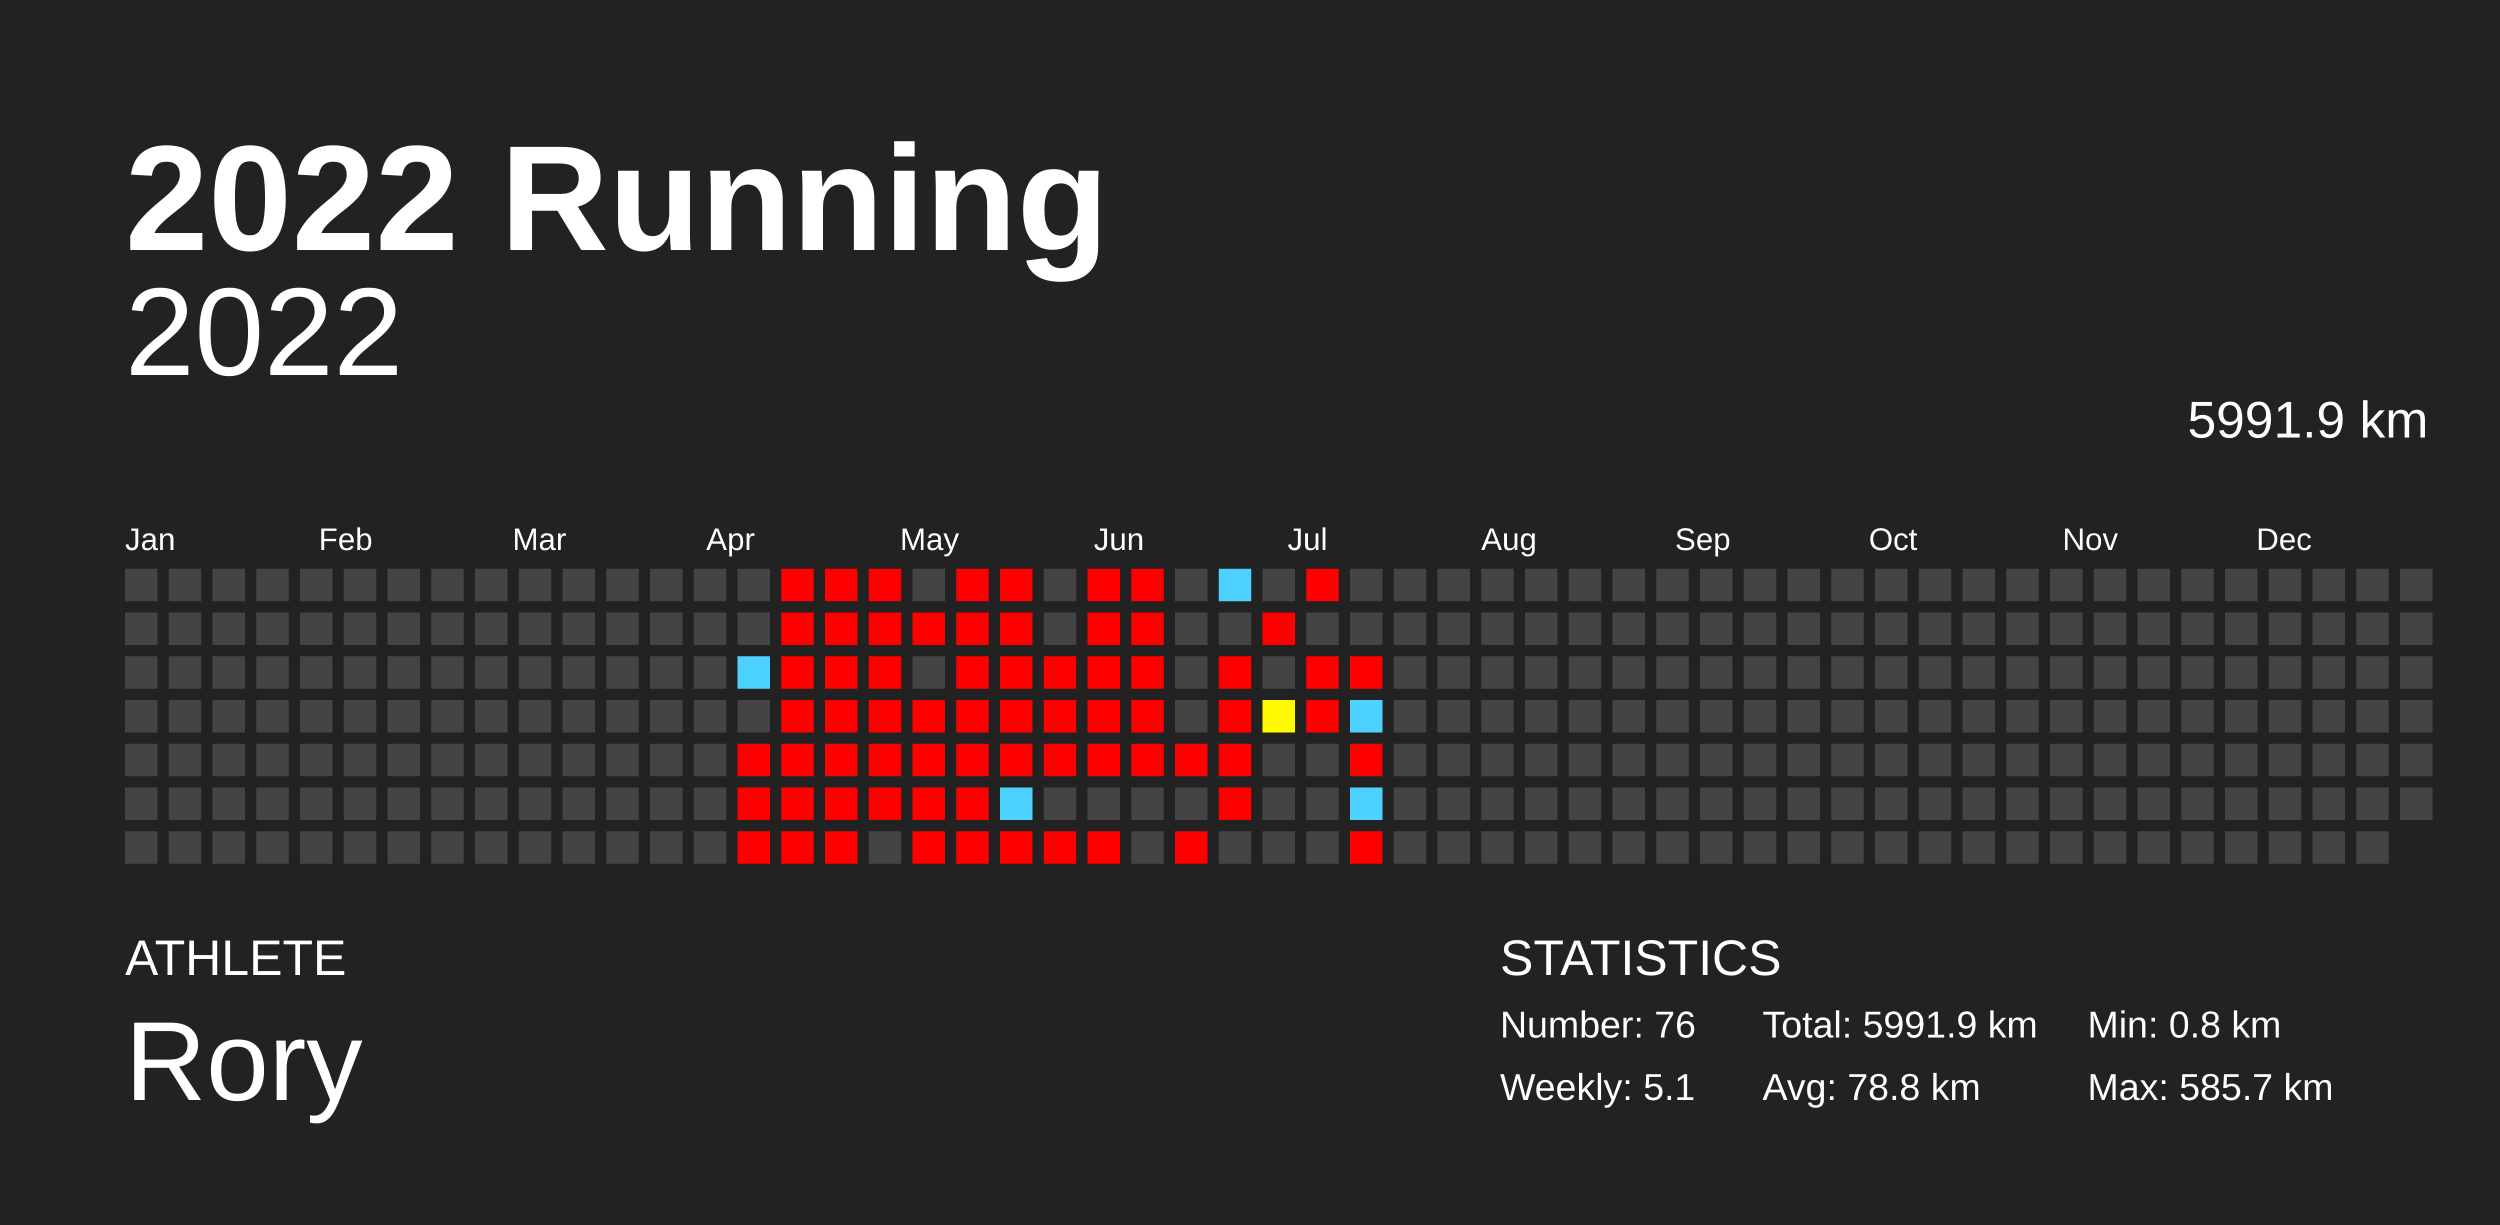
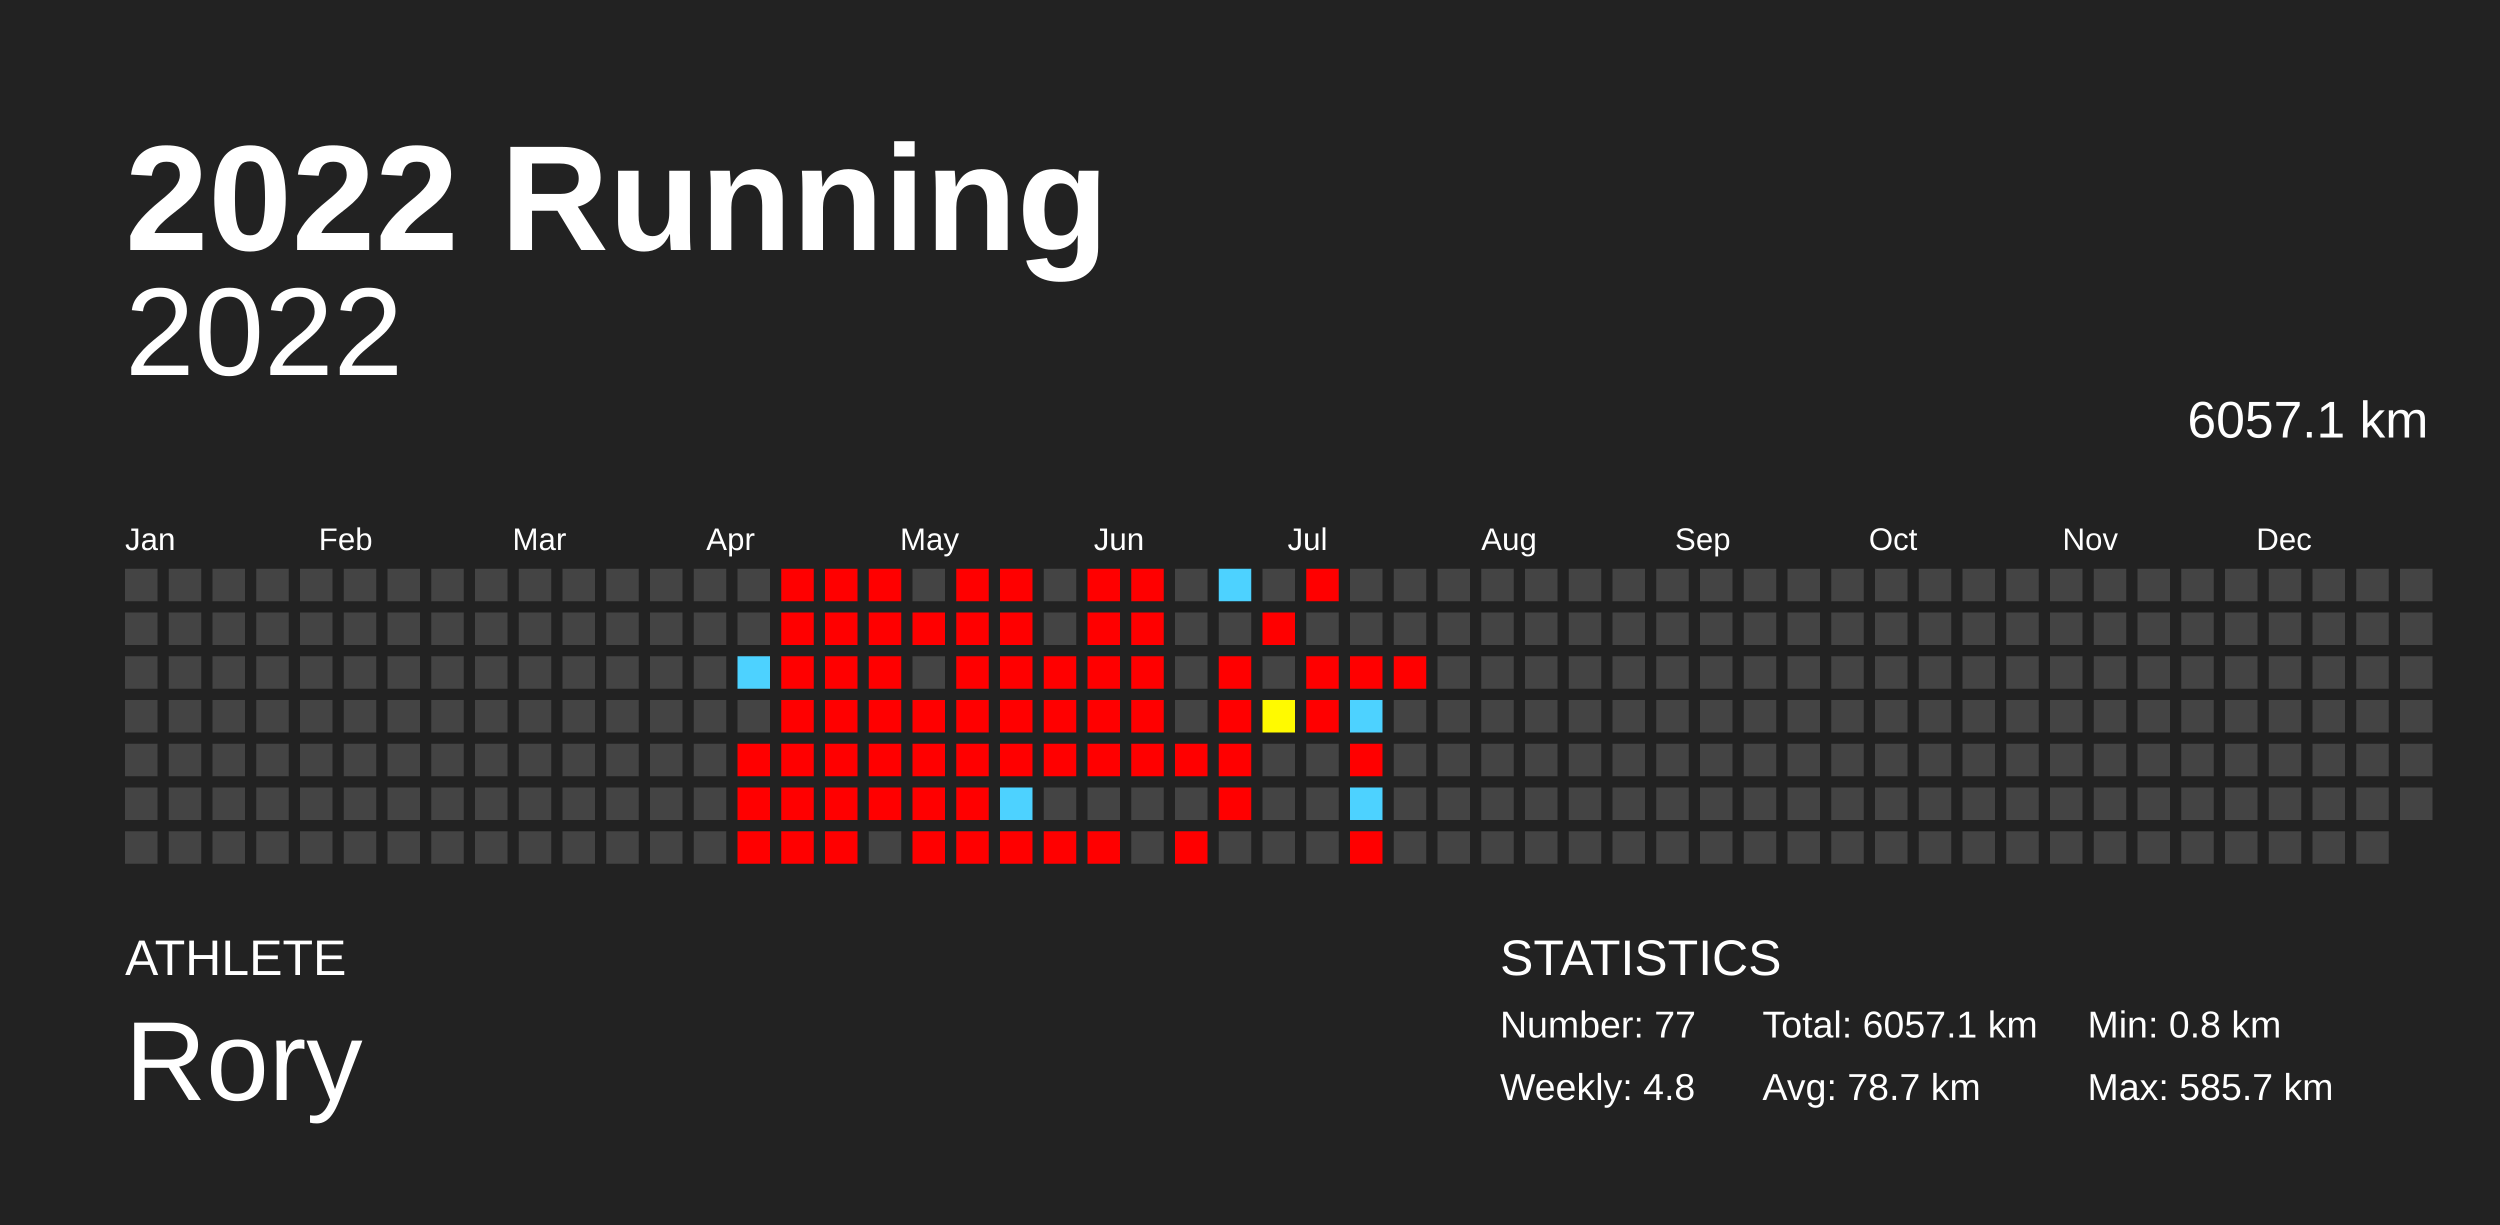
<svg xmlns="http://www.w3.org/2000/svg" baseProfile="full" height="98mm" version="1.1" viewBox="0,0,200,98" width="200mm">
  <defs />
  <rect fill="#222222" height="98" width="200" x="0" y="0" />
  <text fill="#FFFFFF" style="font-size:12px; font-family:Arial; font-weight:bold;" x="10" y="20">2022 Running</text>
  <text fill="#FFFFFF" style="font-size:4px; font-family:Arial" x="10" y="78">ATHLETE</text>
  <text fill="#FFFFFF" style="font-size:9px; font-family:Arial" x="10" y="88">Rory</text>
  <text fill="#FFFFFF" style="font-size:4px; font-family:Arial" x="120" y="78">STATISTICS</text>
-   <text fill="#FFFFFF" style="font-size:3px; font-family:Arial" x="120" y="83">Number: 76</text>
-   <text fill="#FFFFFF" style="font-size:3px; font-family:Arial" x="120" y="88">Weekly: 5.1</text>
-   <text fill="#FFFFFF" style="font-size:3px; font-family:Arial" x="141" y="83">Total: 5991.9 km</text>
-   <text fill="#FFFFFF" style="font-size:3px; font-family:Arial" x="141" y="88">Avg: 78.8 km</text>
+   <text fill="#FFFFFF" style="font-size:3px; font-family:Arial" x="120" y="83">Number: 77</text>
+   <text fill="#FFFFFF" style="font-size:3px; font-family:Arial" x="120" y="88">Weekly: 4.8</text>
+   <text fill="#FFFFFF" style="font-size:3px; font-family:Arial" x="141" y="83">Total: 6057.1 km</text>
+   <text fill="#FFFFFF" style="font-size:3px; font-family:Arial" x="141" y="88">Avg: 78.7 km</text>
  <text fill="#FFFFFF" style="font-size:3px; font-family:Arial" x="167" y="83">Min: 0.8 km</text>
  <text fill="#FFFFFF" style="font-size:3px; font-family:Arial" x="167" y="88">Max: 585.7 km</text>
  <text alignment-baseline="hanging" fill="#FFFFFF" style="font-size:10.0px; font-family:Arial;" x="10" y="30">2022</text>
-   <text alignment-baseline="hanging" fill="#FFFFFF" style="font-size:4.125px; font-family:Arial;" x="175" y="35">5991.9 km</text>
+   <text alignment-baseline="hanging" fill="#FFFFFF" style="font-size:4.125px; font-family:Arial;" x="175" y="35">6057.1 km</text>
  <text fill="#FFFFFF" style="font-size:2.5px; font-family:Arial" x="10.0" y="44">Jan</text>
  <text fill="#FFFFFF" style="font-size:2.5px; font-family:Arial" x="25.5" y="44">Feb</text>
  <text fill="#FFFFFF" style="font-size:2.5px; font-family:Arial" x="41.0" y="44">Mar</text>
  <text fill="#FFFFFF" style="font-size:2.5px; font-family:Arial" x="56.5" y="44">Apr</text>
  <text fill="#FFFFFF" style="font-size:2.5px; font-family:Arial" x="72.0" y="44">May</text>
  <text fill="#FFFFFF" style="font-size:2.5px; font-family:Arial" x="87.5" y="44">Jun</text>
  <text fill="#FFFFFF" style="font-size:2.5px; font-family:Arial" x="103.0" y="44">Jul</text>
  <text fill="#FFFFFF" style="font-size:2.5px; font-family:Arial" x="118.5" y="44">Aug</text>
  <text fill="#FFFFFF" style="font-size:2.5px; font-family:Arial" x="134.0" y="44">Sep</text>
  <text fill="#FFFFFF" style="font-size:2.5px; font-family:Arial" x="149.5" y="44">Oct</text>
  <text fill="#FFFFFF" style="font-size:2.5px; font-family:Arial" x="165.0" y="44">Nov</text>
  <text fill="#FFFFFF" style="font-size:2.5px; font-family:Arial" x="180.5" y="44">Dec</text>
  <rect fill="#444444" height="2.6" width="2.6" x="10.0" y="45.5" />
  <rect fill="#444444" height="2.6" width="2.6" x="10.0" y="49.0" />
  <rect fill="#444444" height="2.6" width="2.6" x="10.0" y="52.5" />
  <rect fill="#444444" height="2.6" width="2.6" x="10.0" y="56.0" />
  <rect fill="#444444" height="2.6" width="2.6" x="10.0" y="59.5" />
  <rect fill="#444444" height="2.6" width="2.6" x="10.0" y="63.0" />
  <rect fill="#444444" height="2.6" width="2.6" x="10.0" y="66.5" />
  <rect fill="#444444" height="2.6" width="2.6" x="13.5" y="45.5" />
  <rect fill="#444444" height="2.6" width="2.6" x="13.5" y="49.0" />
  <rect fill="#444444" height="2.6" width="2.6" x="13.5" y="52.5" />
  <rect fill="#444444" height="2.6" width="2.6" x="13.5" y="56.0" />
  <rect fill="#444444" height="2.6" width="2.6" x="13.5" y="59.5" />
  <rect fill="#444444" height="2.6" width="2.6" x="13.5" y="63.0" />
  <rect fill="#444444" height="2.6" width="2.6" x="13.5" y="66.5" />
  <rect fill="#444444" height="2.6" width="2.6" x="17.0" y="45.5" />
  <rect fill="#444444" height="2.6" width="2.6" x="17.0" y="49.0" />
  <rect fill="#444444" height="2.6" width="2.6" x="17.0" y="52.5" />
  <rect fill="#444444" height="2.6" width="2.6" x="17.0" y="56.0" />
  <rect fill="#444444" height="2.6" width="2.6" x="17.0" y="59.5" />
  <rect fill="#444444" height="2.6" width="2.6" x="17.0" y="63.0" />
  <rect fill="#444444" height="2.6" width="2.6" x="17.0" y="66.5" />
  <rect fill="#444444" height="2.6" width="2.6" x="20.5" y="45.5" />
  <rect fill="#444444" height="2.6" width="2.6" x="20.5" y="49.0" />
  <rect fill="#444444" height="2.6" width="2.6" x="20.5" y="52.5" />
  <rect fill="#444444" height="2.6" width="2.6" x="20.5" y="56.0" />
  <rect fill="#444444" height="2.6" width="2.6" x="20.5" y="59.5" />
  <rect fill="#444444" height="2.6" width="2.6" x="20.5" y="63.0" />
  <rect fill="#444444" height="2.6" width="2.6" x="20.5" y="66.5" />
  <rect fill="#444444" height="2.6" width="2.6" x="24.0" y="45.5" />
  <rect fill="#444444" height="2.6" width="2.6" x="24.0" y="49.0" />
  <rect fill="#444444" height="2.6" width="2.6" x="24.0" y="52.5" />
  <rect fill="#444444" height="2.6" width="2.6" x="24.0" y="56.0" />
  <rect fill="#444444" height="2.6" width="2.6" x="24.0" y="59.5" />
  <rect fill="#444444" height="2.6" width="2.6" x="24.0" y="63.0" />
  <rect fill="#444444" height="2.6" width="2.6" x="24.0" y="66.5" />
  <rect fill="#444444" height="2.6" width="2.6" x="27.5" y="45.5" />
  <rect fill="#444444" height="2.6" width="2.6" x="27.5" y="49.0" />
  <rect fill="#444444" height="2.6" width="2.6" x="27.5" y="52.5" />
  <rect fill="#444444" height="2.6" width="2.6" x="27.5" y="56.0" />
  <rect fill="#444444" height="2.6" width="2.6" x="27.5" y="59.5" />
  <rect fill="#444444" height="2.6" width="2.6" x="27.5" y="63.0" />
  <rect fill="#444444" height="2.6" width="2.6" x="27.5" y="66.5" />
  <rect fill="#444444" height="2.6" width="2.6" x="31.0" y="45.5" />
  <rect fill="#444444" height="2.6" width="2.6" x="31.0" y="49.0" />
  <rect fill="#444444" height="2.6" width="2.6" x="31.0" y="52.5" />
  <rect fill="#444444" height="2.6" width="2.6" x="31.0" y="56.0" />
  <rect fill="#444444" height="2.6" width="2.6" x="31.0" y="59.5" />
  <rect fill="#444444" height="2.6" width="2.6" x="31.0" y="63.0" />
  <rect fill="#444444" height="2.6" width="2.6" x="31.0" y="66.5" />
  <rect fill="#444444" height="2.6" width="2.6" x="34.5" y="45.5" />
  <rect fill="#444444" height="2.6" width="2.6" x="34.5" y="49.0" />
  <rect fill="#444444" height="2.6" width="2.6" x="34.5" y="52.5" />
  <rect fill="#444444" height="2.6" width="2.6" x="34.5" y="56.0" />
  <rect fill="#444444" height="2.6" width="2.6" x="34.5" y="59.5" />
  <rect fill="#444444" height="2.6" width="2.6" x="34.5" y="63.0" />
  <rect fill="#444444" height="2.6" width="2.6" x="34.5" y="66.5" />
  <rect fill="#444444" height="2.6" width="2.6" x="38.0" y="45.5" />
  <rect fill="#444444" height="2.6" width="2.6" x="38.0" y="49.0" />
  <rect fill="#444444" height="2.6" width="2.6" x="38.0" y="52.5" />
  <rect fill="#444444" height="2.6" width="2.6" x="38.0" y="56.0" />
  <rect fill="#444444" height="2.6" width="2.6" x="38.0" y="59.5" />
  <rect fill="#444444" height="2.6" width="2.6" x="38.0" y="63.0" />
  <rect fill="#444444" height="2.6" width="2.6" x="38.0" y="66.5" />
  <rect fill="#444444" height="2.6" width="2.6" x="41.5" y="45.5" />
  <rect fill="#444444" height="2.6" width="2.6" x="41.5" y="49.0" />
  <rect fill="#444444" height="2.6" width="2.6" x="41.5" y="52.5" />
  <rect fill="#444444" height="2.6" width="2.6" x="41.5" y="56.0" />
  <rect fill="#444444" height="2.6" width="2.6" x="41.5" y="59.5" />
  <rect fill="#444444" height="2.6" width="2.6" x="41.5" y="63.0" />
  <rect fill="#444444" height="2.6" width="2.6" x="41.5" y="66.5" />
  <rect fill="#444444" height="2.6" width="2.6" x="45.0" y="45.5" />
  <rect fill="#444444" height="2.6" width="2.6" x="45.0" y="49.0" />
  <rect fill="#444444" height="2.6" width="2.6" x="45.0" y="52.5" />
  <rect fill="#444444" height="2.6" width="2.6" x="45.0" y="56.0" />
  <rect fill="#444444" height="2.6" width="2.6" x="45.0" y="59.5" />
  <rect fill="#444444" height="2.6" width="2.6" x="45.0" y="63.0" />
  <rect fill="#444444" height="2.6" width="2.6" x="45.0" y="66.5" />
  <rect fill="#444444" height="2.6" width="2.6" x="48.5" y="45.5" />
  <rect fill="#444444" height="2.6" width="2.6" x="48.5" y="49.0" />
  <rect fill="#444444" height="2.6" width="2.6" x="48.5" y="52.5" />
  <rect fill="#444444" height="2.6" width="2.6" x="48.5" y="56.0" />
  <rect fill="#444444" height="2.6" width="2.6" x="48.5" y="59.5" />
  <rect fill="#444444" height="2.6" width="2.6" x="48.5" y="63.0" />
  <rect fill="#444444" height="2.6" width="2.6" x="48.5" y="66.5" />
  <rect fill="#444444" height="2.6" width="2.6" x="52.0" y="45.5" />
  <rect fill="#444444" height="2.6" width="2.6" x="52.0" y="49.0" />
  <rect fill="#444444" height="2.6" width="2.6" x="52.0" y="52.5" />
  <rect fill="#444444" height="2.6" width="2.6" x="52.0" y="56.0" />
  <rect fill="#444444" height="2.6" width="2.6" x="52.0" y="59.5" />
  <rect fill="#444444" height="2.6" width="2.6" x="52.0" y="63.0" />
  <rect fill="#444444" height="2.6" width="2.6" x="52.0" y="66.5" />
  <rect fill="#444444" height="2.6" width="2.6" x="55.5" y="45.5" />
  <rect fill="#444444" height="2.6" width="2.6" x="55.5" y="49.0" />
  <rect fill="#444444" height="2.6" width="2.6" x="55.5" y="52.5" />
  <rect fill="#444444" height="2.6" width="2.6" x="55.5" y="56.0" />
  <rect fill="#444444" height="2.6" width="2.6" x="55.5" y="59.5" />
  <rect fill="#444444" height="2.6" width="2.6" x="55.5" y="63.0" />
  <rect fill="#444444" height="2.6" width="2.6" x="55.5" y="66.5" />
  <rect fill="#444444" height="2.6" width="2.6" x="59.0" y="45.5" />
  <rect fill="#444444" height="2.6" width="2.6" x="59.0" y="49.0" />
  <rect fill="#4dd2ff" height="2.6" width="2.6" x="59.0" y="52.5" />
  <rect fill="#444444" height="2.6" width="2.6" x="59.0" y="56.0" />
  <rect fill="red" height="2.6" width="2.6" x="59.0" y="59.5" />
  <rect fill="red" height="2.6" width="2.6" x="59.0" y="63.0" />
  <rect fill="red" height="2.6" width="2.6" x="59.0" y="66.5" />
  <rect fill="red" height="2.6" width="2.6" x="62.5" y="45.5" />
  <rect fill="red" height="2.6" width="2.6" x="62.5" y="49.0" />
  <rect fill="red" height="2.6" width="2.6" x="62.5" y="52.5" />
  <rect fill="red" height="2.6" width="2.6" x="62.5" y="56.0" />
  <rect fill="red" height="2.6" width="2.6" x="62.5" y="59.5" />
  <rect fill="red" height="2.6" width="2.6" x="62.5" y="63.0" />
  <rect fill="red" height="2.6" width="2.6" x="62.5" y="66.5" />
  <rect fill="red" height="2.6" width="2.6" x="66.0" y="45.5" />
  <rect fill="red" height="2.6" width="2.6" x="66.0" y="49.0" />
  <rect fill="red" height="2.6" width="2.6" x="66.0" y="52.5" />
  <rect fill="red" height="2.6" width="2.6" x="66.0" y="56.0" />
  <rect fill="red" height="2.6" width="2.6" x="66.0" y="59.5" />
  <rect fill="red" height="2.6" width="2.6" x="66.0" y="63.0" />
  <rect fill="red" height="2.6" width="2.6" x="66.0" y="66.5" />
  <rect fill="red" height="2.6" width="2.6" x="69.5" y="45.5" />
  <rect fill="red" height="2.6" width="2.6" x="69.5" y="49.0" />
  <rect fill="red" height="2.6" width="2.6" x="69.5" y="52.5" />
  <rect fill="red" height="2.6" width="2.6" x="69.5" y="56.0" />
  <rect fill="red" height="2.6" width="2.6" x="69.5" y="59.5" />
  <rect fill="red" height="2.6" width="2.6" x="69.5" y="63.0" />
  <rect fill="#444444" height="2.6" width="2.6" x="69.5" y="66.5" />
  <rect fill="#444444" height="2.6" width="2.6" x="73.0" y="45.5" />
  <rect fill="red" height="2.6" width="2.6" x="73.0" y="49.0" />
  <rect fill="#444444" height="2.6" width="2.6" x="73.0" y="52.5" />
  <rect fill="red" height="2.6" width="2.6" x="73.0" y="56.0" />
  <rect fill="red" height="2.6" width="2.6" x="73.0" y="59.5" />
  <rect fill="red" height="2.6" width="2.6" x="73.0" y="63.0" />
  <rect fill="red" height="2.6" width="2.6" x="73.0" y="66.5" />
  <rect fill="red" height="2.6" width="2.6" x="76.5" y="45.5" />
  <rect fill="red" height="2.6" width="2.6" x="76.5" y="49.0" />
  <rect fill="red" height="2.6" width="2.6" x="76.5" y="52.5" />
  <rect fill="red" height="2.6" width="2.6" x="76.5" y="56.0" />
  <rect fill="red" height="2.6" width="2.6" x="76.5" y="59.5" />
  <rect fill="red" height="2.6" width="2.6" x="76.5" y="63.0" />
  <rect fill="red" height="2.6" width="2.6" x="76.5" y="66.5" />
  <rect fill="red" height="2.6" width="2.6" x="80.0" y="45.5" />
  <rect fill="red" height="2.6" width="2.6" x="80.0" y="49.0" />
  <rect fill="red" height="2.6" width="2.6" x="80.0" y="52.5" />
  <rect fill="red" height="2.6" width="2.6" x="80.0" y="56.0" />
  <rect fill="red" height="2.6" width="2.6" x="80.0" y="59.5" />
  <rect fill="#4dd2ff" height="2.6" width="2.6" x="80.0" y="63.0" />
  <rect fill="red" height="2.6" width="2.6" x="80.0" y="66.5" />
  <rect fill="#444444" height="2.6" width="2.6" x="83.5" y="45.5" />
  <rect fill="#444444" height="2.6" width="2.6" x="83.5" y="49.0" />
  <rect fill="red" height="2.6" width="2.6" x="83.5" y="52.5" />
  <rect fill="red" height="2.6" width="2.6" x="83.5" y="56.0" />
  <rect fill="red" height="2.6" width="2.6" x="83.5" y="59.5" />
  <rect fill="#444444" height="2.6" width="2.6" x="83.5" y="63.0" />
  <rect fill="red" height="2.6" width="2.6" x="83.5" y="66.5" />
  <rect fill="red" height="2.6" width="2.6" x="87.0" y="45.5" />
  <rect fill="red" height="2.6" width="2.6" x="87.0" y="49.0" />
  <rect fill="red" height="2.6" width="2.6" x="87.0" y="52.5" />
  <rect fill="red" height="2.6" width="2.6" x="87.0" y="56.0" />
  <rect fill="red" height="2.6" width="2.6" x="87.0" y="59.5" />
  <rect fill="#444444" height="2.6" width="2.6" x="87.0" y="63.0" />
  <rect fill="red" height="2.6" width="2.6" x="87.0" y="66.5" />
  <rect fill="red" height="2.6" width="2.6" x="90.5" y="45.5" />
  <rect fill="red" height="2.6" width="2.6" x="90.5" y="49.0" />
  <rect fill="red" height="2.6" width="2.6" x="90.5" y="52.5" />
  <rect fill="red" height="2.6" width="2.6" x="90.5" y="56.0" />
  <rect fill="red" height="2.6" width="2.6" x="90.5" y="59.5" />
  <rect fill="#444444" height="2.6" width="2.6" x="90.5" y="63.0" />
  <rect fill="#444444" height="2.6" width="2.6" x="90.5" y="66.5" />
  <rect fill="#444444" height="2.6" width="2.6" x="94.0" y="45.5" />
  <rect fill="#444444" height="2.6" width="2.6" x="94.0" y="49.0" />
  <rect fill="#444444" height="2.6" width="2.6" x="94.0" y="52.5" />
  <rect fill="#444444" height="2.6" width="2.6" x="94.0" y="56.0" />
  <rect fill="red" height="2.6" width="2.6" x="94.0" y="59.5" />
  <rect fill="#444444" height="2.6" width="2.6" x="94.0" y="63.0" />
  <rect fill="red" height="2.6" width="2.6" x="94.0" y="66.5" />
  <rect fill="#4dd2ff" height="2.6" width="2.6" x="97.5" y="45.5" />
  <rect fill="#444444" height="2.6" width="2.6" x="97.5" y="49.0" />
  <rect fill="red" height="2.6" width="2.6" x="97.5" y="52.5" />
  <rect fill="red" height="2.6" width="2.6" x="97.5" y="56.0" />
  <rect fill="red" height="2.6" width="2.6" x="97.5" y="59.5" />
  <rect fill="red" height="2.6" width="2.6" x="97.5" y="63.0" />
  <rect fill="#444444" height="2.6" width="2.6" x="97.5" y="66.5" />
  <rect fill="#444444" height="2.6" width="2.6" x="101.0" y="45.5" />
  <rect fill="red" height="2.6" width="2.6" x="101.0" y="49.0" />
  <rect fill="#444444" height="2.6" width="2.6" x="101.0" y="52.5" />
  <rect fill="#fffa00" height="2.6" width="2.6" x="101.0" y="56.0" />
  <rect fill="#444444" height="2.6" width="2.6" x="101.0" y="59.5" />
  <rect fill="#444444" height="2.6" width="2.6" x="101.0" y="63.0" />
  <rect fill="#444444" height="2.6" width="2.6" x="101.0" y="66.5" />
  <rect fill="red" height="2.6" width="2.6" x="104.5" y="45.5" />
  <rect fill="#444444" height="2.6" width="2.6" x="104.5" y="49.0" />
  <rect fill="red" height="2.6" width="2.6" x="104.5" y="52.5" />
  <rect fill="red" height="2.6" width="2.6" x="104.5" y="56.0" />
  <rect fill="#444444" height="2.6" width="2.6" x="104.5" y="59.5" />
  <rect fill="#444444" height="2.6" width="2.6" x="104.5" y="63.0" />
  <rect fill="#444444" height="2.6" width="2.6" x="104.5" y="66.5" />
  <rect fill="#444444" height="2.6" width="2.6" x="108.0" y="45.5" />
  <rect fill="#444444" height="2.6" width="2.6" x="108.0" y="49.0" />
  <rect fill="red" height="2.6" width="2.6" x="108.0" y="52.5" />
  <rect fill="#4dd2ff" height="2.6" width="2.6" x="108.0" y="56.0" />
  <rect fill="red" height="2.6" width="2.6" x="108.0" y="59.5" />
  <rect fill="#4dd2ff" height="2.6" width="2.6" x="108.0" y="63.0" />
  <rect fill="red" height="2.6" width="2.6" x="108.0" y="66.5" />
  <rect fill="#444444" height="2.6" width="2.6" x="111.5" y="45.5" />
  <rect fill="#444444" height="2.6" width="2.6" x="111.5" y="49.0" />
-   <rect fill="#444444" height="2.6" width="2.6" x="111.5" y="52.5" />
+   <rect fill="red" height="2.6" width="2.6" x="111.5" y="52.5" />
  <rect fill="#444444" height="2.6" width="2.6" x="111.5" y="56.0" />
  <rect fill="#444444" height="2.6" width="2.6" x="111.5" y="59.5" />
  <rect fill="#444444" height="2.6" width="2.6" x="111.5" y="63.0" />
  <rect fill="#444444" height="2.6" width="2.6" x="111.5" y="66.5" />
  <rect fill="#444444" height="2.6" width="2.6" x="115.0" y="45.5" />
  <rect fill="#444444" height="2.6" width="2.6" x="115.0" y="49.0" />
  <rect fill="#444444" height="2.6" width="2.6" x="115.0" y="52.5" />
  <rect fill="#444444" height="2.6" width="2.6" x="115.0" y="56.0" />
  <rect fill="#444444" height="2.6" width="2.6" x="115.0" y="59.5" />
  <rect fill="#444444" height="2.6" width="2.6" x="115.0" y="63.0" />
  <rect fill="#444444" height="2.6" width="2.6" x="115.0" y="66.5" />
  <rect fill="#444444" height="2.6" width="2.6" x="118.5" y="45.5" />
  <rect fill="#444444" height="2.6" width="2.6" x="118.5" y="49.0" />
  <rect fill="#444444" height="2.6" width="2.6" x="118.5" y="52.5" />
  <rect fill="#444444" height="2.6" width="2.6" x="118.5" y="56.0" />
  <rect fill="#444444" height="2.6" width="2.6" x="118.5" y="59.5" />
  <rect fill="#444444" height="2.6" width="2.6" x="118.5" y="63.0" />
  <rect fill="#444444" height="2.6" width="2.6" x="118.5" y="66.5" />
  <rect fill="#444444" height="2.6" width="2.6" x="122.0" y="45.5" />
  <rect fill="#444444" height="2.6" width="2.6" x="122.0" y="49.0" />
  <rect fill="#444444" height="2.6" width="2.6" x="122.0" y="52.5" />
  <rect fill="#444444" height="2.6" width="2.6" x="122.0" y="56.0" />
  <rect fill="#444444" height="2.6" width="2.6" x="122.0" y="59.5" />
  <rect fill="#444444" height="2.6" width="2.6" x="122.0" y="63.0" />
  <rect fill="#444444" height="2.6" width="2.6" x="122.0" y="66.5" />
  <rect fill="#444444" height="2.6" width="2.6" x="125.5" y="45.5" />
  <rect fill="#444444" height="2.6" width="2.6" x="125.5" y="49.0" />
  <rect fill="#444444" height="2.6" width="2.6" x="125.5" y="52.5" />
  <rect fill="#444444" height="2.6" width="2.6" x="125.5" y="56.0" />
  <rect fill="#444444" height="2.6" width="2.6" x="125.5" y="59.5" />
  <rect fill="#444444" height="2.6" width="2.6" x="125.5" y="63.0" />
  <rect fill="#444444" height="2.6" width="2.6" x="125.5" y="66.5" />
  <rect fill="#444444" height="2.6" width="2.6" x="129.0" y="45.5" />
  <rect fill="#444444" height="2.6" width="2.6" x="129.0" y="49.0" />
  <rect fill="#444444" height="2.6" width="2.6" x="129.0" y="52.5" />
  <rect fill="#444444" height="2.6" width="2.6" x="129.0" y="56.0" />
  <rect fill="#444444" height="2.6" width="2.6" x="129.0" y="59.5" />
  <rect fill="#444444" height="2.6" width="2.6" x="129.0" y="63.0" />
  <rect fill="#444444" height="2.6" width="2.6" x="129.0" y="66.5" />
  <rect fill="#444444" height="2.6" width="2.6" x="132.5" y="45.5" />
  <rect fill="#444444" height="2.6" width="2.6" x="132.5" y="49.0" />
  <rect fill="#444444" height="2.6" width="2.6" x="132.5" y="52.5" />
  <rect fill="#444444" height="2.6" width="2.6" x="132.5" y="56.0" />
  <rect fill="#444444" height="2.6" width="2.6" x="132.5" y="59.5" />
  <rect fill="#444444" height="2.6" width="2.6" x="132.5" y="63.0" />
  <rect fill="#444444" height="2.6" width="2.6" x="132.5" y="66.5" />
  <rect fill="#444444" height="2.6" width="2.6" x="136.0" y="45.5" />
  <rect fill="#444444" height="2.6" width="2.6" x="136.0" y="49.0" />
  <rect fill="#444444" height="2.6" width="2.6" x="136.0" y="52.5" />
  <rect fill="#444444" height="2.6" width="2.6" x="136.0" y="56.0" />
  <rect fill="#444444" height="2.6" width="2.6" x="136.0" y="59.5" />
  <rect fill="#444444" height="2.6" width="2.6" x="136.0" y="63.0" />
  <rect fill="#444444" height="2.6" width="2.6" x="136.0" y="66.5" />
  <rect fill="#444444" height="2.6" width="2.6" x="139.5" y="45.5" />
  <rect fill="#444444" height="2.6" width="2.6" x="139.5" y="49.0" />
  <rect fill="#444444" height="2.6" width="2.6" x="139.5" y="52.5" />
  <rect fill="#444444" height="2.6" width="2.6" x="139.5" y="56.0" />
  <rect fill="#444444" height="2.6" width="2.6" x="139.5" y="59.5" />
  <rect fill="#444444" height="2.6" width="2.6" x="139.5" y="63.0" />
  <rect fill="#444444" height="2.6" width="2.6" x="139.5" y="66.5" />
  <rect fill="#444444" height="2.6" width="2.6" x="143.0" y="45.5" />
  <rect fill="#444444" height="2.6" width="2.6" x="143.0" y="49.0" />
  <rect fill="#444444" height="2.6" width="2.6" x="143.0" y="52.5" />
  <rect fill="#444444" height="2.6" width="2.6" x="143.0" y="56.0" />
  <rect fill="#444444" height="2.6" width="2.6" x="143.0" y="59.5" />
  <rect fill="#444444" height="2.6" width="2.6" x="143.0" y="63.0" />
  <rect fill="#444444" height="2.6" width="2.6" x="143.0" y="66.5" />
  <rect fill="#444444" height="2.6" width="2.6" x="146.5" y="45.5" />
  <rect fill="#444444" height="2.6" width="2.6" x="146.5" y="49.0" />
  <rect fill="#444444" height="2.6" width="2.6" x="146.5" y="52.5" />
  <rect fill="#444444" height="2.6" width="2.6" x="146.5" y="56.0" />
  <rect fill="#444444" height="2.6" width="2.6" x="146.5" y="59.5" />
  <rect fill="#444444" height="2.6" width="2.6" x="146.5" y="63.0" />
  <rect fill="#444444" height="2.6" width="2.6" x="146.5" y="66.5" />
  <rect fill="#444444" height="2.6" width="2.6" x="150.0" y="45.5" />
  <rect fill="#444444" height="2.6" width="2.6" x="150.0" y="49.0" />
  <rect fill="#444444" height="2.6" width="2.6" x="150.0" y="52.5" />
  <rect fill="#444444" height="2.6" width="2.6" x="150.0" y="56.0" />
  <rect fill="#444444" height="2.6" width="2.6" x="150.0" y="59.5" />
  <rect fill="#444444" height="2.6" width="2.6" x="150.0" y="63.0" />
  <rect fill="#444444" height="2.6" width="2.6" x="150.0" y="66.5" />
  <rect fill="#444444" height="2.6" width="2.6" x="153.5" y="45.5" />
  <rect fill="#444444" height="2.6" width="2.6" x="153.5" y="49.0" />
  <rect fill="#444444" height="2.6" width="2.6" x="153.5" y="52.5" />
  <rect fill="#444444" height="2.6" width="2.6" x="153.5" y="56.0" />
  <rect fill="#444444" height="2.6" width="2.6" x="153.5" y="59.5" />
  <rect fill="#444444" height="2.6" width="2.6" x="153.5" y="63.0" />
  <rect fill="#444444" height="2.6" width="2.6" x="153.5" y="66.5" />
  <rect fill="#444444" height="2.6" width="2.6" x="157.0" y="45.5" />
  <rect fill="#444444" height="2.6" width="2.6" x="157.0" y="49.0" />
  <rect fill="#444444" height="2.6" width="2.6" x="157.0" y="52.5" />
  <rect fill="#444444" height="2.6" width="2.6" x="157.0" y="56.0" />
  <rect fill="#444444" height="2.6" width="2.6" x="157.0" y="59.5" />
  <rect fill="#444444" height="2.6" width="2.6" x="157.0" y="63.0" />
  <rect fill="#444444" height="2.6" width="2.6" x="157.0" y="66.5" />
  <rect fill="#444444" height="2.6" width="2.6" x="160.5" y="45.5" />
  <rect fill="#444444" height="2.6" width="2.6" x="160.5" y="49.0" />
  <rect fill="#444444" height="2.6" width="2.6" x="160.5" y="52.5" />
  <rect fill="#444444" height="2.6" width="2.6" x="160.5" y="56.0" />
  <rect fill="#444444" height="2.6" width="2.6" x="160.5" y="59.5" />
  <rect fill="#444444" height="2.6" width="2.6" x="160.5" y="63.0" />
  <rect fill="#444444" height="2.6" width="2.6" x="160.5" y="66.5" />
  <rect fill="#444444" height="2.6" width="2.6" x="164.0" y="45.5" />
  <rect fill="#444444" height="2.6" width="2.6" x="164.0" y="49.0" />
  <rect fill="#444444" height="2.6" width="2.6" x="164.0" y="52.5" />
  <rect fill="#444444" height="2.6" width="2.6" x="164.0" y="56.0" />
  <rect fill="#444444" height="2.6" width="2.6" x="164.0" y="59.5" />
  <rect fill="#444444" height="2.6" width="2.6" x="164.0" y="63.0" />
  <rect fill="#444444" height="2.6" width="2.6" x="164.0" y="66.5" />
  <rect fill="#444444" height="2.6" width="2.6" x="167.5" y="45.5" />
  <rect fill="#444444" height="2.6" width="2.6" x="167.5" y="49.0" />
  <rect fill="#444444" height="2.6" width="2.6" x="167.5" y="52.5" />
  <rect fill="#444444" height="2.6" width="2.6" x="167.5" y="56.0" />
  <rect fill="#444444" height="2.6" width="2.6" x="167.5" y="59.5" />
  <rect fill="#444444" height="2.6" width="2.6" x="167.5" y="63.0" />
  <rect fill="#444444" height="2.6" width="2.6" x="167.5" y="66.5" />
  <rect fill="#444444" height="2.6" width="2.6" x="171.0" y="45.5" />
  <rect fill="#444444" height="2.6" width="2.6" x="171.0" y="49.0" />
  <rect fill="#444444" height="2.6" width="2.6" x="171.0" y="52.5" />
  <rect fill="#444444" height="2.6" width="2.6" x="171.0" y="56.0" />
  <rect fill="#444444" height="2.6" width="2.6" x="171.0" y="59.5" />
  <rect fill="#444444" height="2.6" width="2.6" x="171.0" y="63.0" />
  <rect fill="#444444" height="2.6" width="2.6" x="171.0" y="66.5" />
  <rect fill="#444444" height="2.6" width="2.6" x="174.5" y="45.5" />
  <rect fill="#444444" height="2.6" width="2.6" x="174.5" y="49.0" />
  <rect fill="#444444" height="2.6" width="2.6" x="174.5" y="52.5" />
  <rect fill="#444444" height="2.6" width="2.6" x="174.5" y="56.0" />
  <rect fill="#444444" height="2.6" width="2.6" x="174.5" y="59.5" />
  <rect fill="#444444" height="2.6" width="2.6" x="174.5" y="63.0" />
  <rect fill="#444444" height="2.6" width="2.6" x="174.5" y="66.5" />
  <rect fill="#444444" height="2.6" width="2.6" x="178.0" y="45.5" />
  <rect fill="#444444" height="2.6" width="2.6" x="178.0" y="49.0" />
  <rect fill="#444444" height="2.6" width="2.6" x="178.0" y="52.5" />
  <rect fill="#444444" height="2.6" width="2.6" x="178.0" y="56.0" />
  <rect fill="#444444" height="2.6" width="2.6" x="178.0" y="59.5" />
  <rect fill="#444444" height="2.6" width="2.6" x="178.0" y="63.0" />
  <rect fill="#444444" height="2.6" width="2.6" x="178.0" y="66.5" />
  <rect fill="#444444" height="2.6" width="2.6" x="181.5" y="45.5" />
  <rect fill="#444444" height="2.6" width="2.6" x="181.5" y="49.0" />
  <rect fill="#444444" height="2.6" width="2.6" x="181.5" y="52.5" />
  <rect fill="#444444" height="2.6" width="2.6" x="181.5" y="56.0" />
  <rect fill="#444444" height="2.6" width="2.6" x="181.5" y="59.5" />
  <rect fill="#444444" height="2.6" width="2.6" x="181.5" y="63.0" />
  <rect fill="#444444" height="2.6" width="2.6" x="181.5" y="66.5" />
  <rect fill="#444444" height="2.6" width="2.6" x="185.0" y="45.5" />
  <rect fill="#444444" height="2.6" width="2.6" x="185.0" y="49.0" />
  <rect fill="#444444" height="2.6" width="2.6" x="185.0" y="52.5" />
  <rect fill="#444444" height="2.6" width="2.6" x="185.0" y="56.0" />
  <rect fill="#444444" height="2.6" width="2.6" x="185.0" y="59.5" />
  <rect fill="#444444" height="2.6" width="2.6" x="185.0" y="63.0" />
  <rect fill="#444444" height="2.6" width="2.6" x="185.0" y="66.5" />
  <rect fill="#444444" height="2.6" width="2.6" x="188.5" y="45.5" />
  <rect fill="#444444" height="2.6" width="2.6" x="188.5" y="49.0" />
  <rect fill="#444444" height="2.6" width="2.6" x="188.5" y="52.5" />
  <rect fill="#444444" height="2.6" width="2.6" x="188.5" y="56.0" />
  <rect fill="#444444" height="2.6" width="2.6" x="188.5" y="59.5" />
  <rect fill="#444444" height="2.6" width="2.6" x="188.5" y="63.0" />
  <rect fill="#444444" height="2.6" width="2.6" x="188.5" y="66.5" />
  <rect fill="#444444" height="2.6" width="2.6" x="192.0" y="45.5" />
  <rect fill="#444444" height="2.6" width="2.6" x="192.0" y="49.0" />
  <rect fill="#444444" height="2.6" width="2.6" x="192.0" y="52.5" />
  <rect fill="#444444" height="2.6" width="2.6" x="192.0" y="56.0" />
  <rect fill="#444444" height="2.6" width="2.6" x="192.0" y="59.5" />
  <rect fill="#444444" height="2.6" width="2.6" x="192.0" y="63.0" />
</svg>
